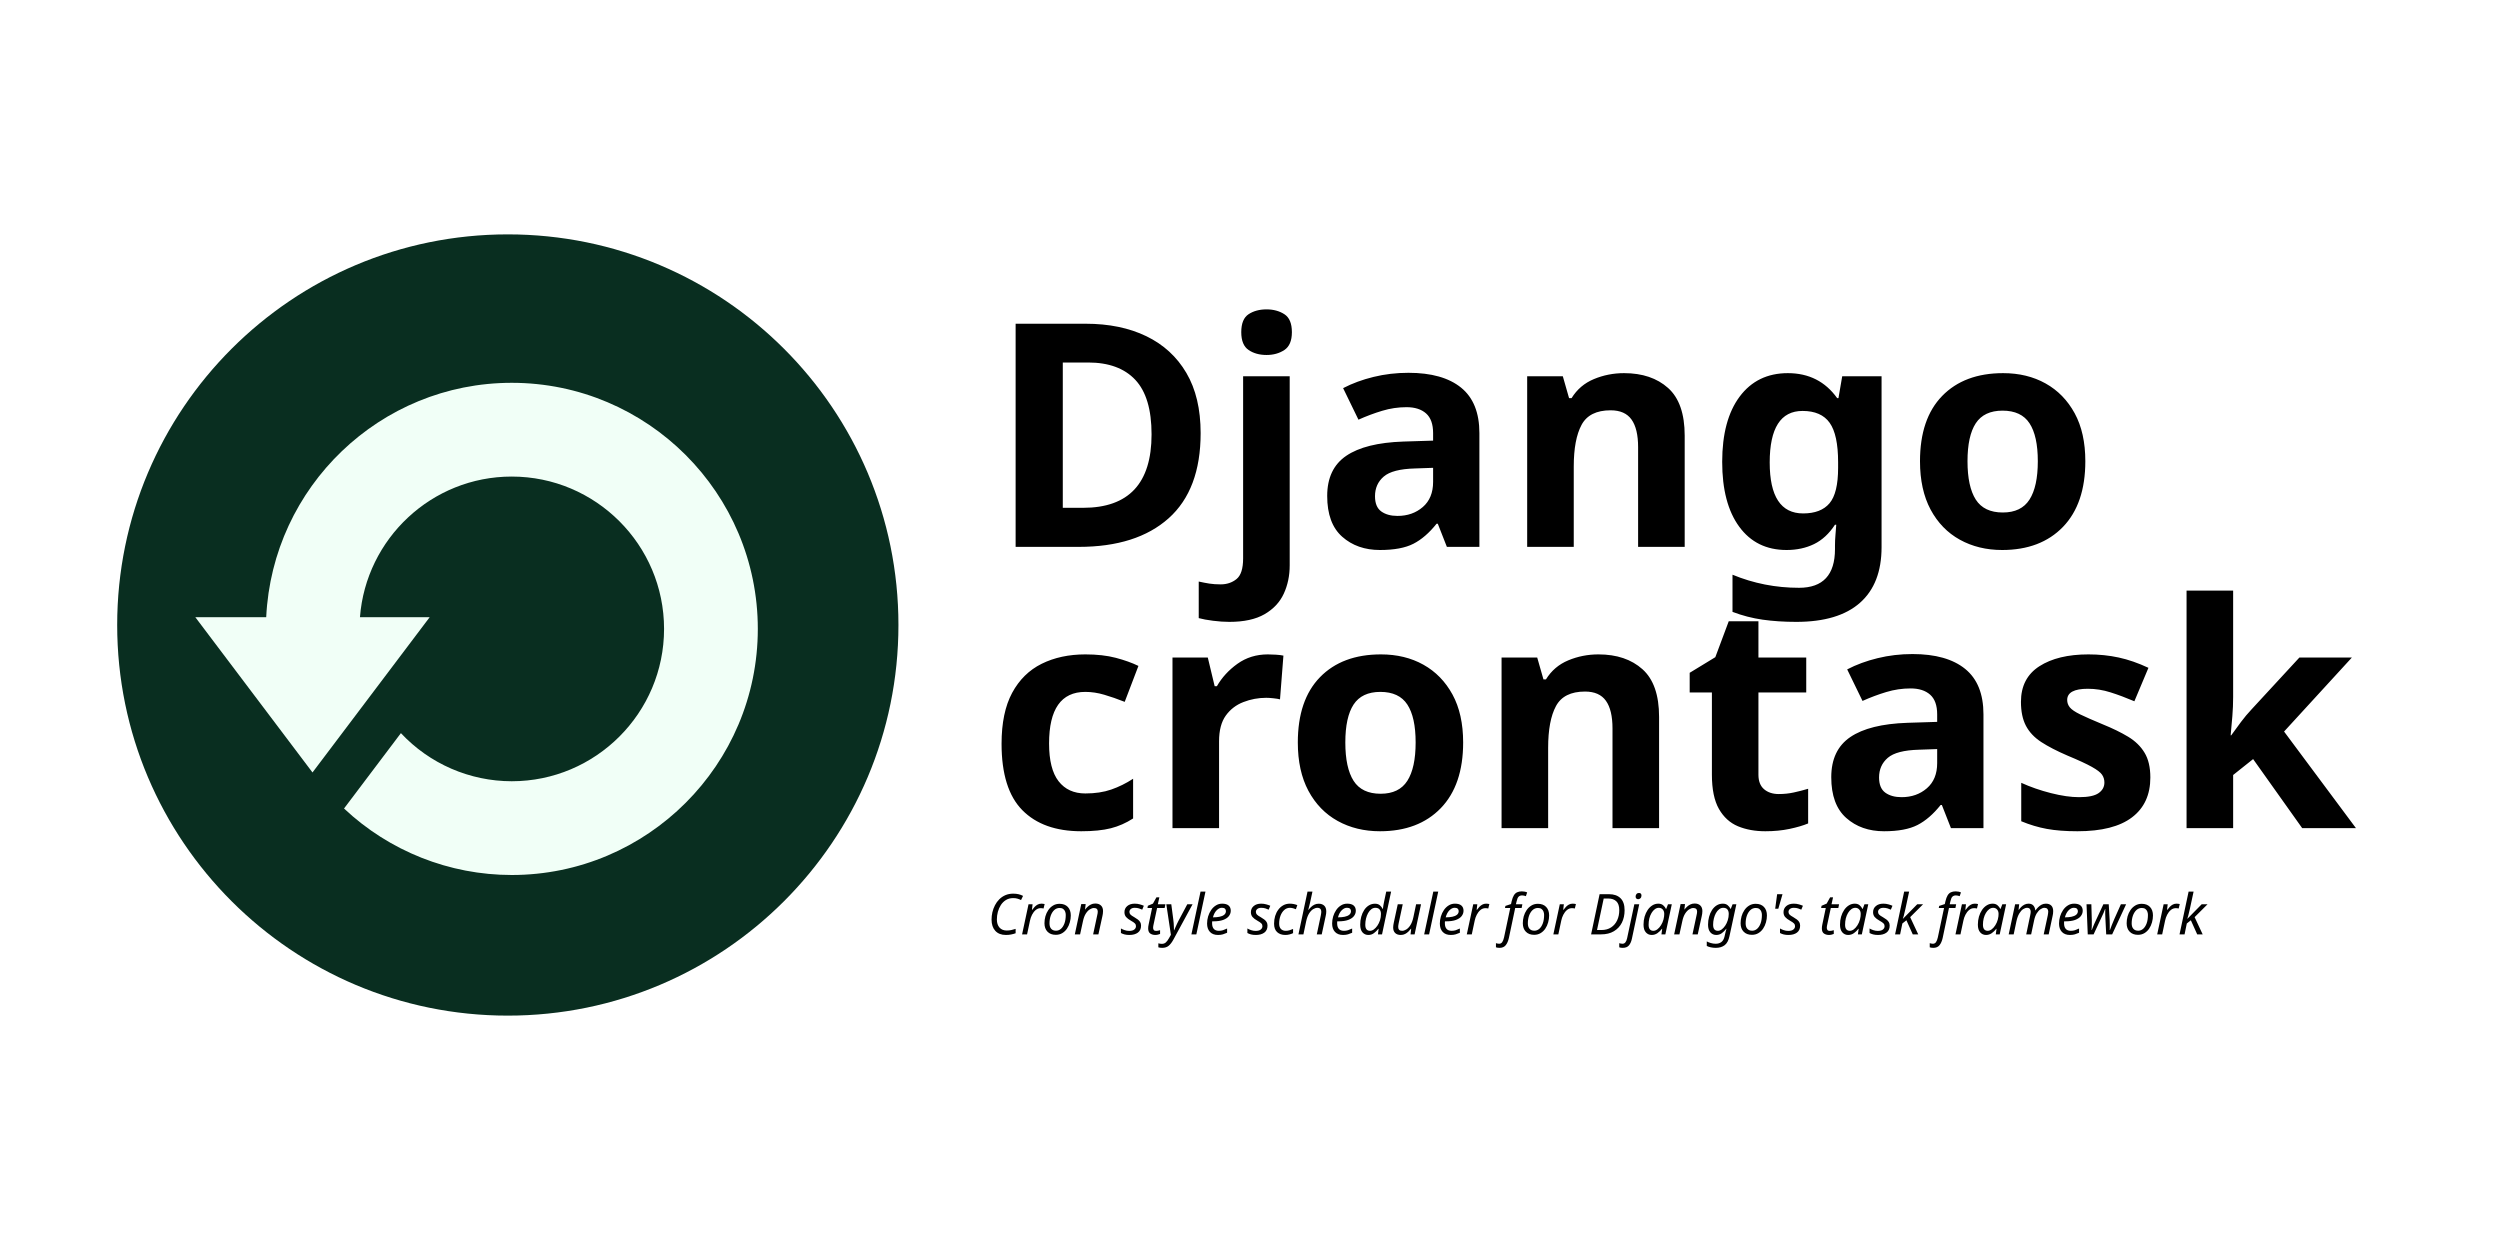
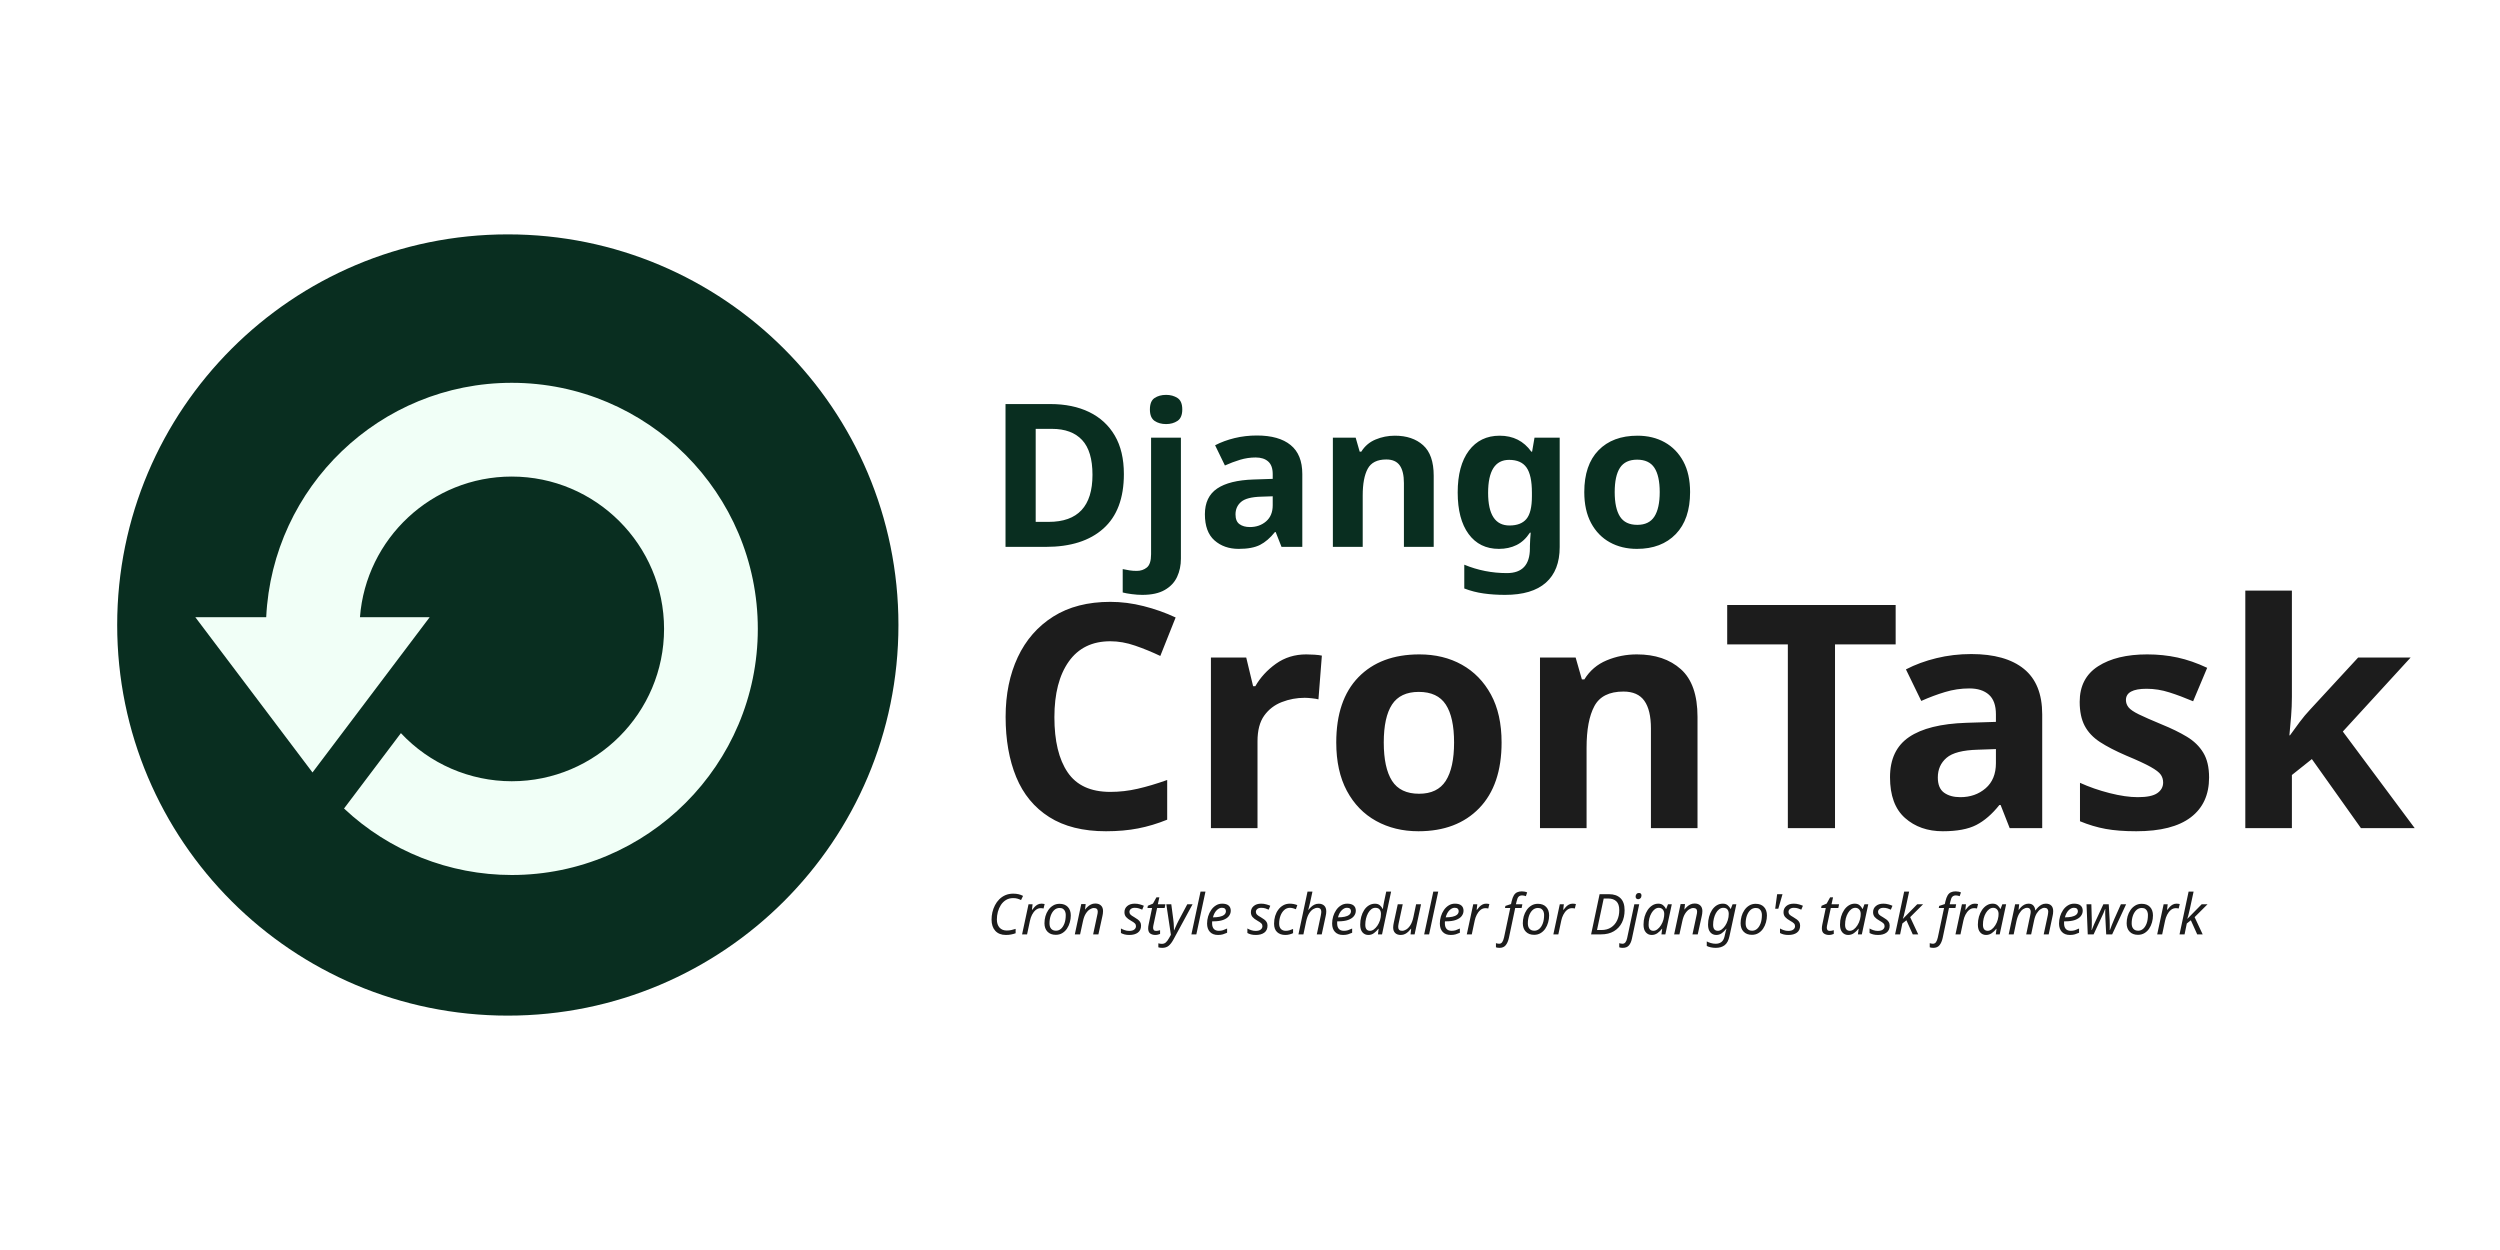
<svg xmlns="http://www.w3.org/2000/svg" width="640" height="320" font-family="Segoe UI, system-ui, sans-serif" viewBox="0 0 1280 640">
  <circle cx="260" cy="320" r="200" fill="#092e20" />
  <path fill="#f1fff7" d="M262 196c-67.452 0-122.532 53.316-125.7 120H100l60 79.5 60-79.5h-35.7c3.084-40.212 36.72-72 77.7-72 43.008 0 78 34.992 78 78s-34.992 78-78 78a77.76 77.76 0 0 1-56.736-24.636l-29.124 38.592A125.4 125.4 0 0 0 262 448c69.48 0 126-56.52 126-126s-56.52-126-126-126" />
-   <text x="241" y="100" font-size="100" font-weight="bold" transform="matrix(1.6 0 0 1.6 120 120)">
+   <text x="241" y="100" font-size="64" font-weight="bold" transform="matrix(1.6 0 0 1.6 120 120)" fill="#092e20">
    Django
  </text>
-   <text x="241" y="190" font-size="100" font-weight="bold" transform="matrix(1.6 0 0 1.6 120 120)">
-     crontask
+   <text x="241" y="190" font-size="100" font-weight="bold" transform="matrix(1.6 0 0 1.6 120 120)" fill="#1c1c1c">
+     CronTask
  </text>
-   <text x="241" y="224" font-size="18" font-style="italic" transform="matrix(1.6 0 0 1.6 120 120)">
+   <text x="241" y="224" font-size="18" font-style="italic" transform="matrix(1.6 0 0 1.6 120 120)" fill="#1c1c1c">
    Cron style scheduler for Django's task framework
  </text>
</svg>
